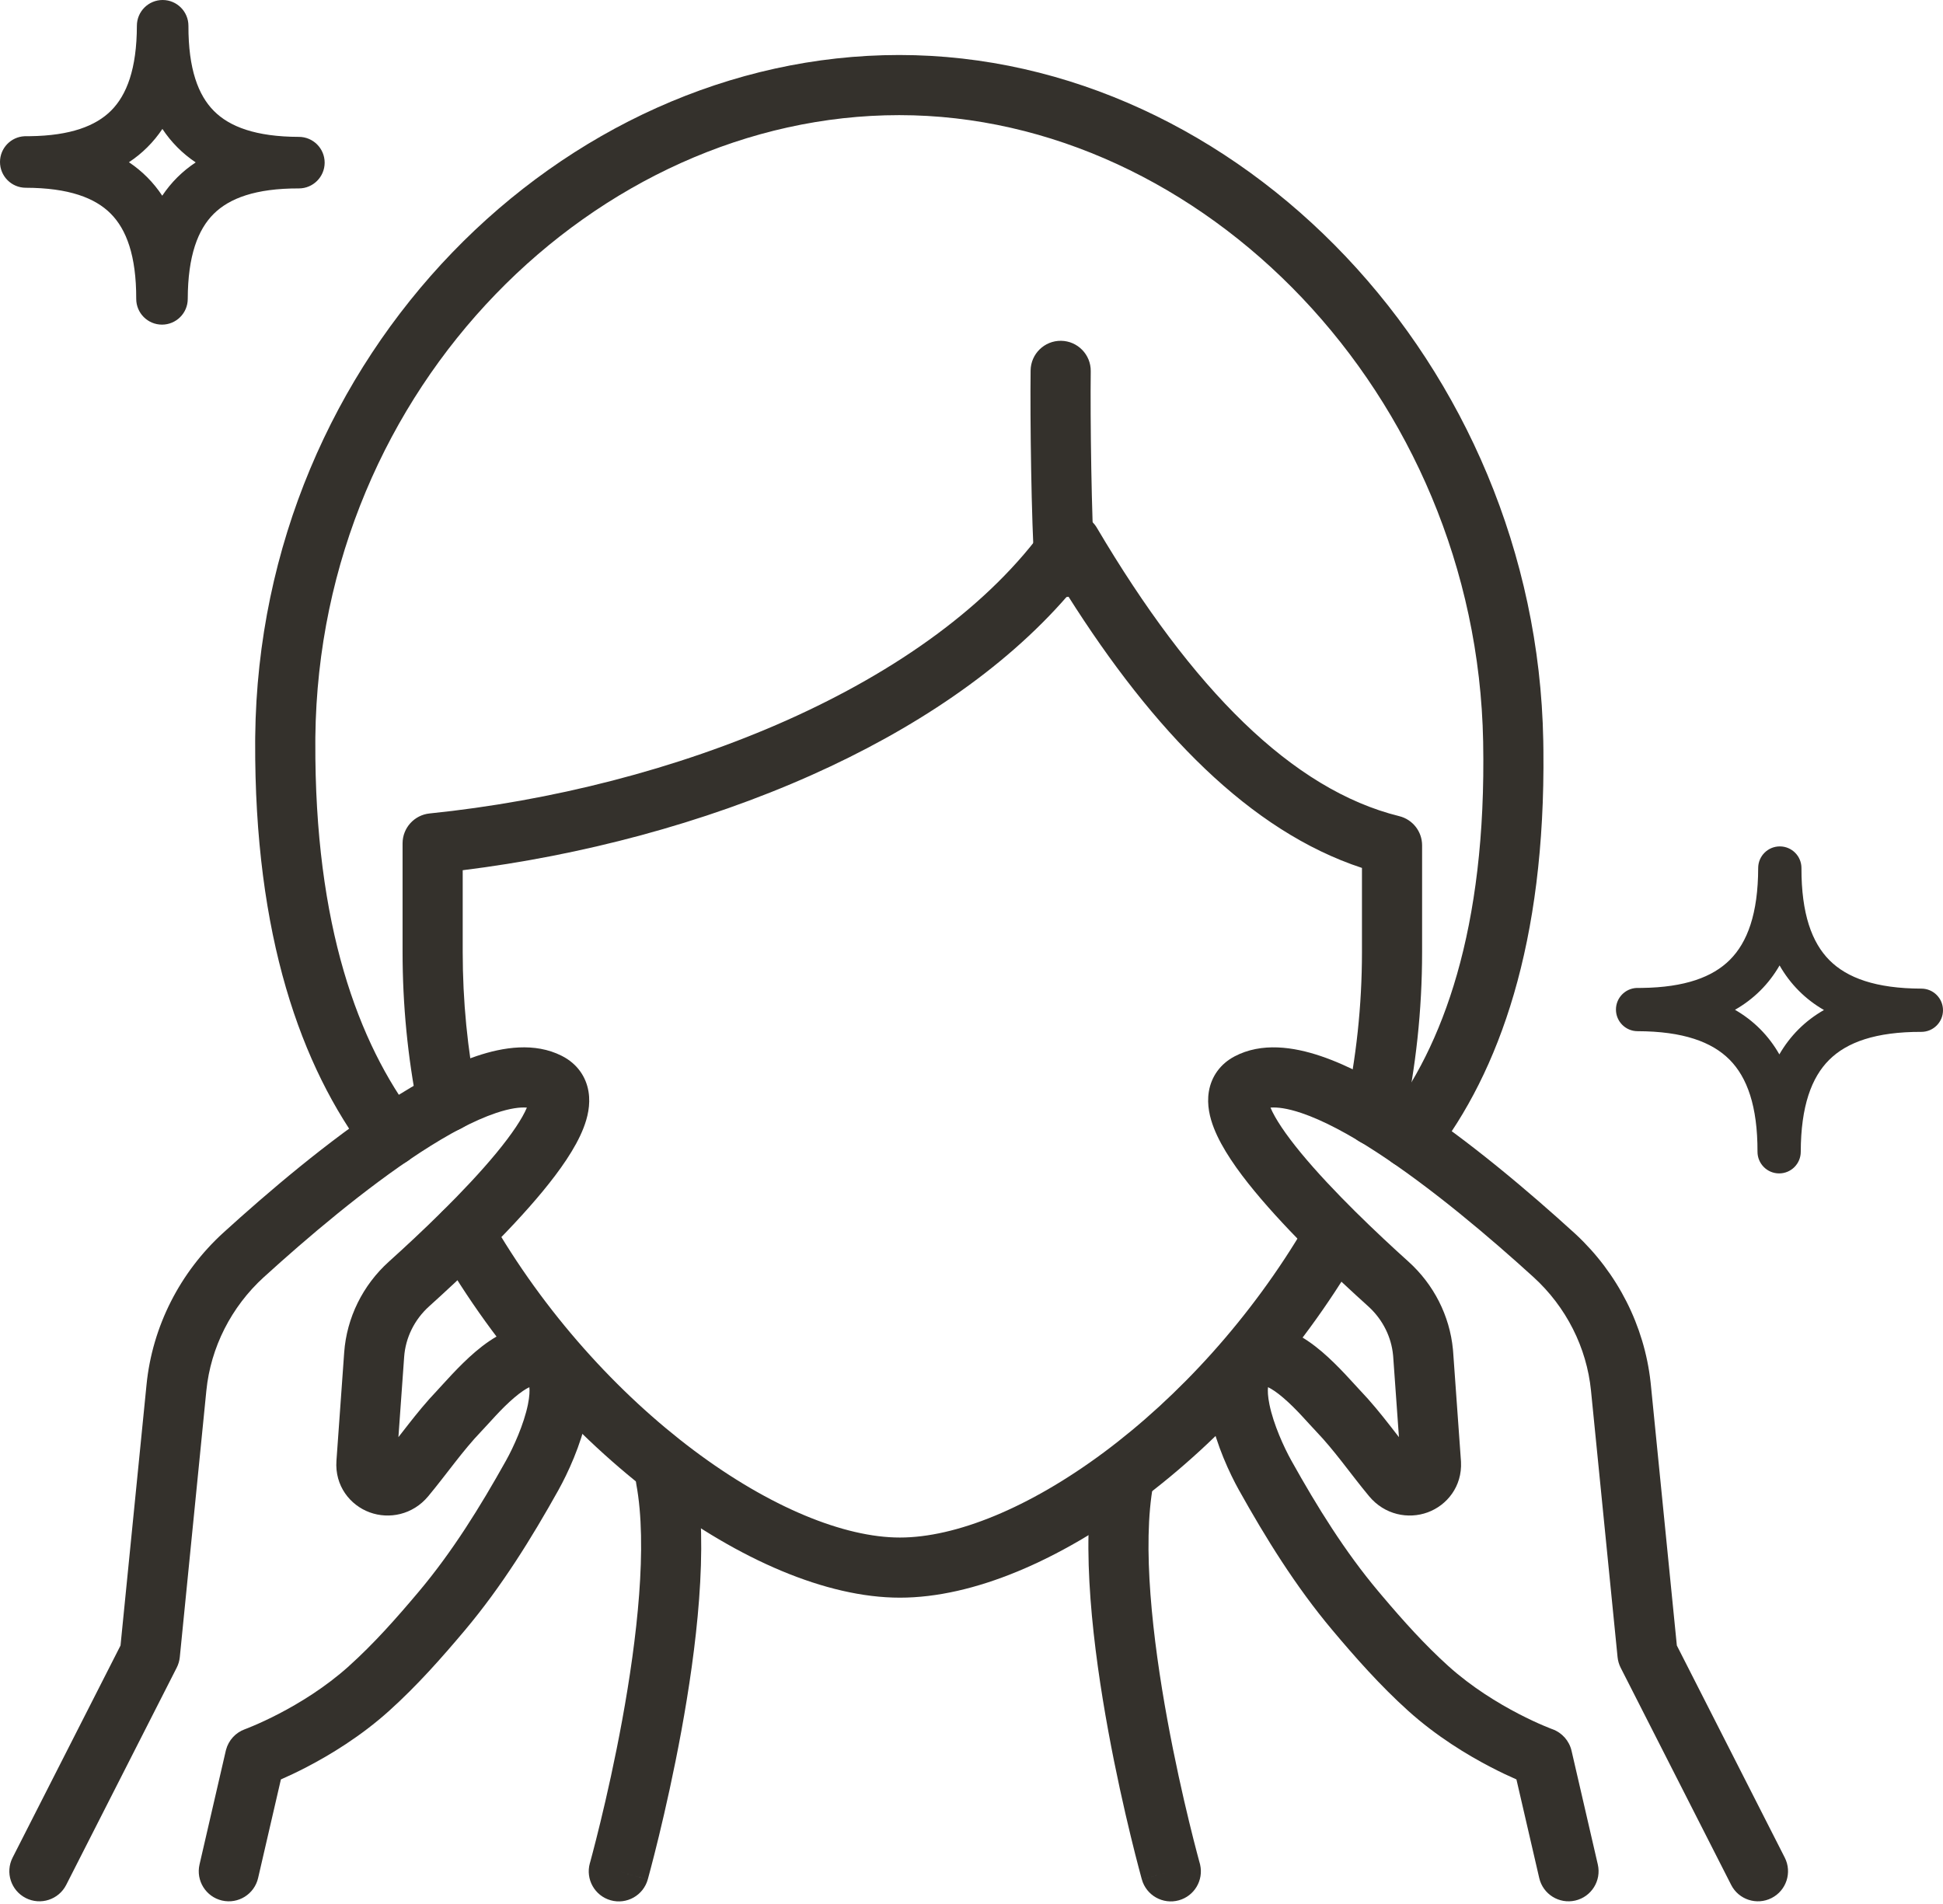
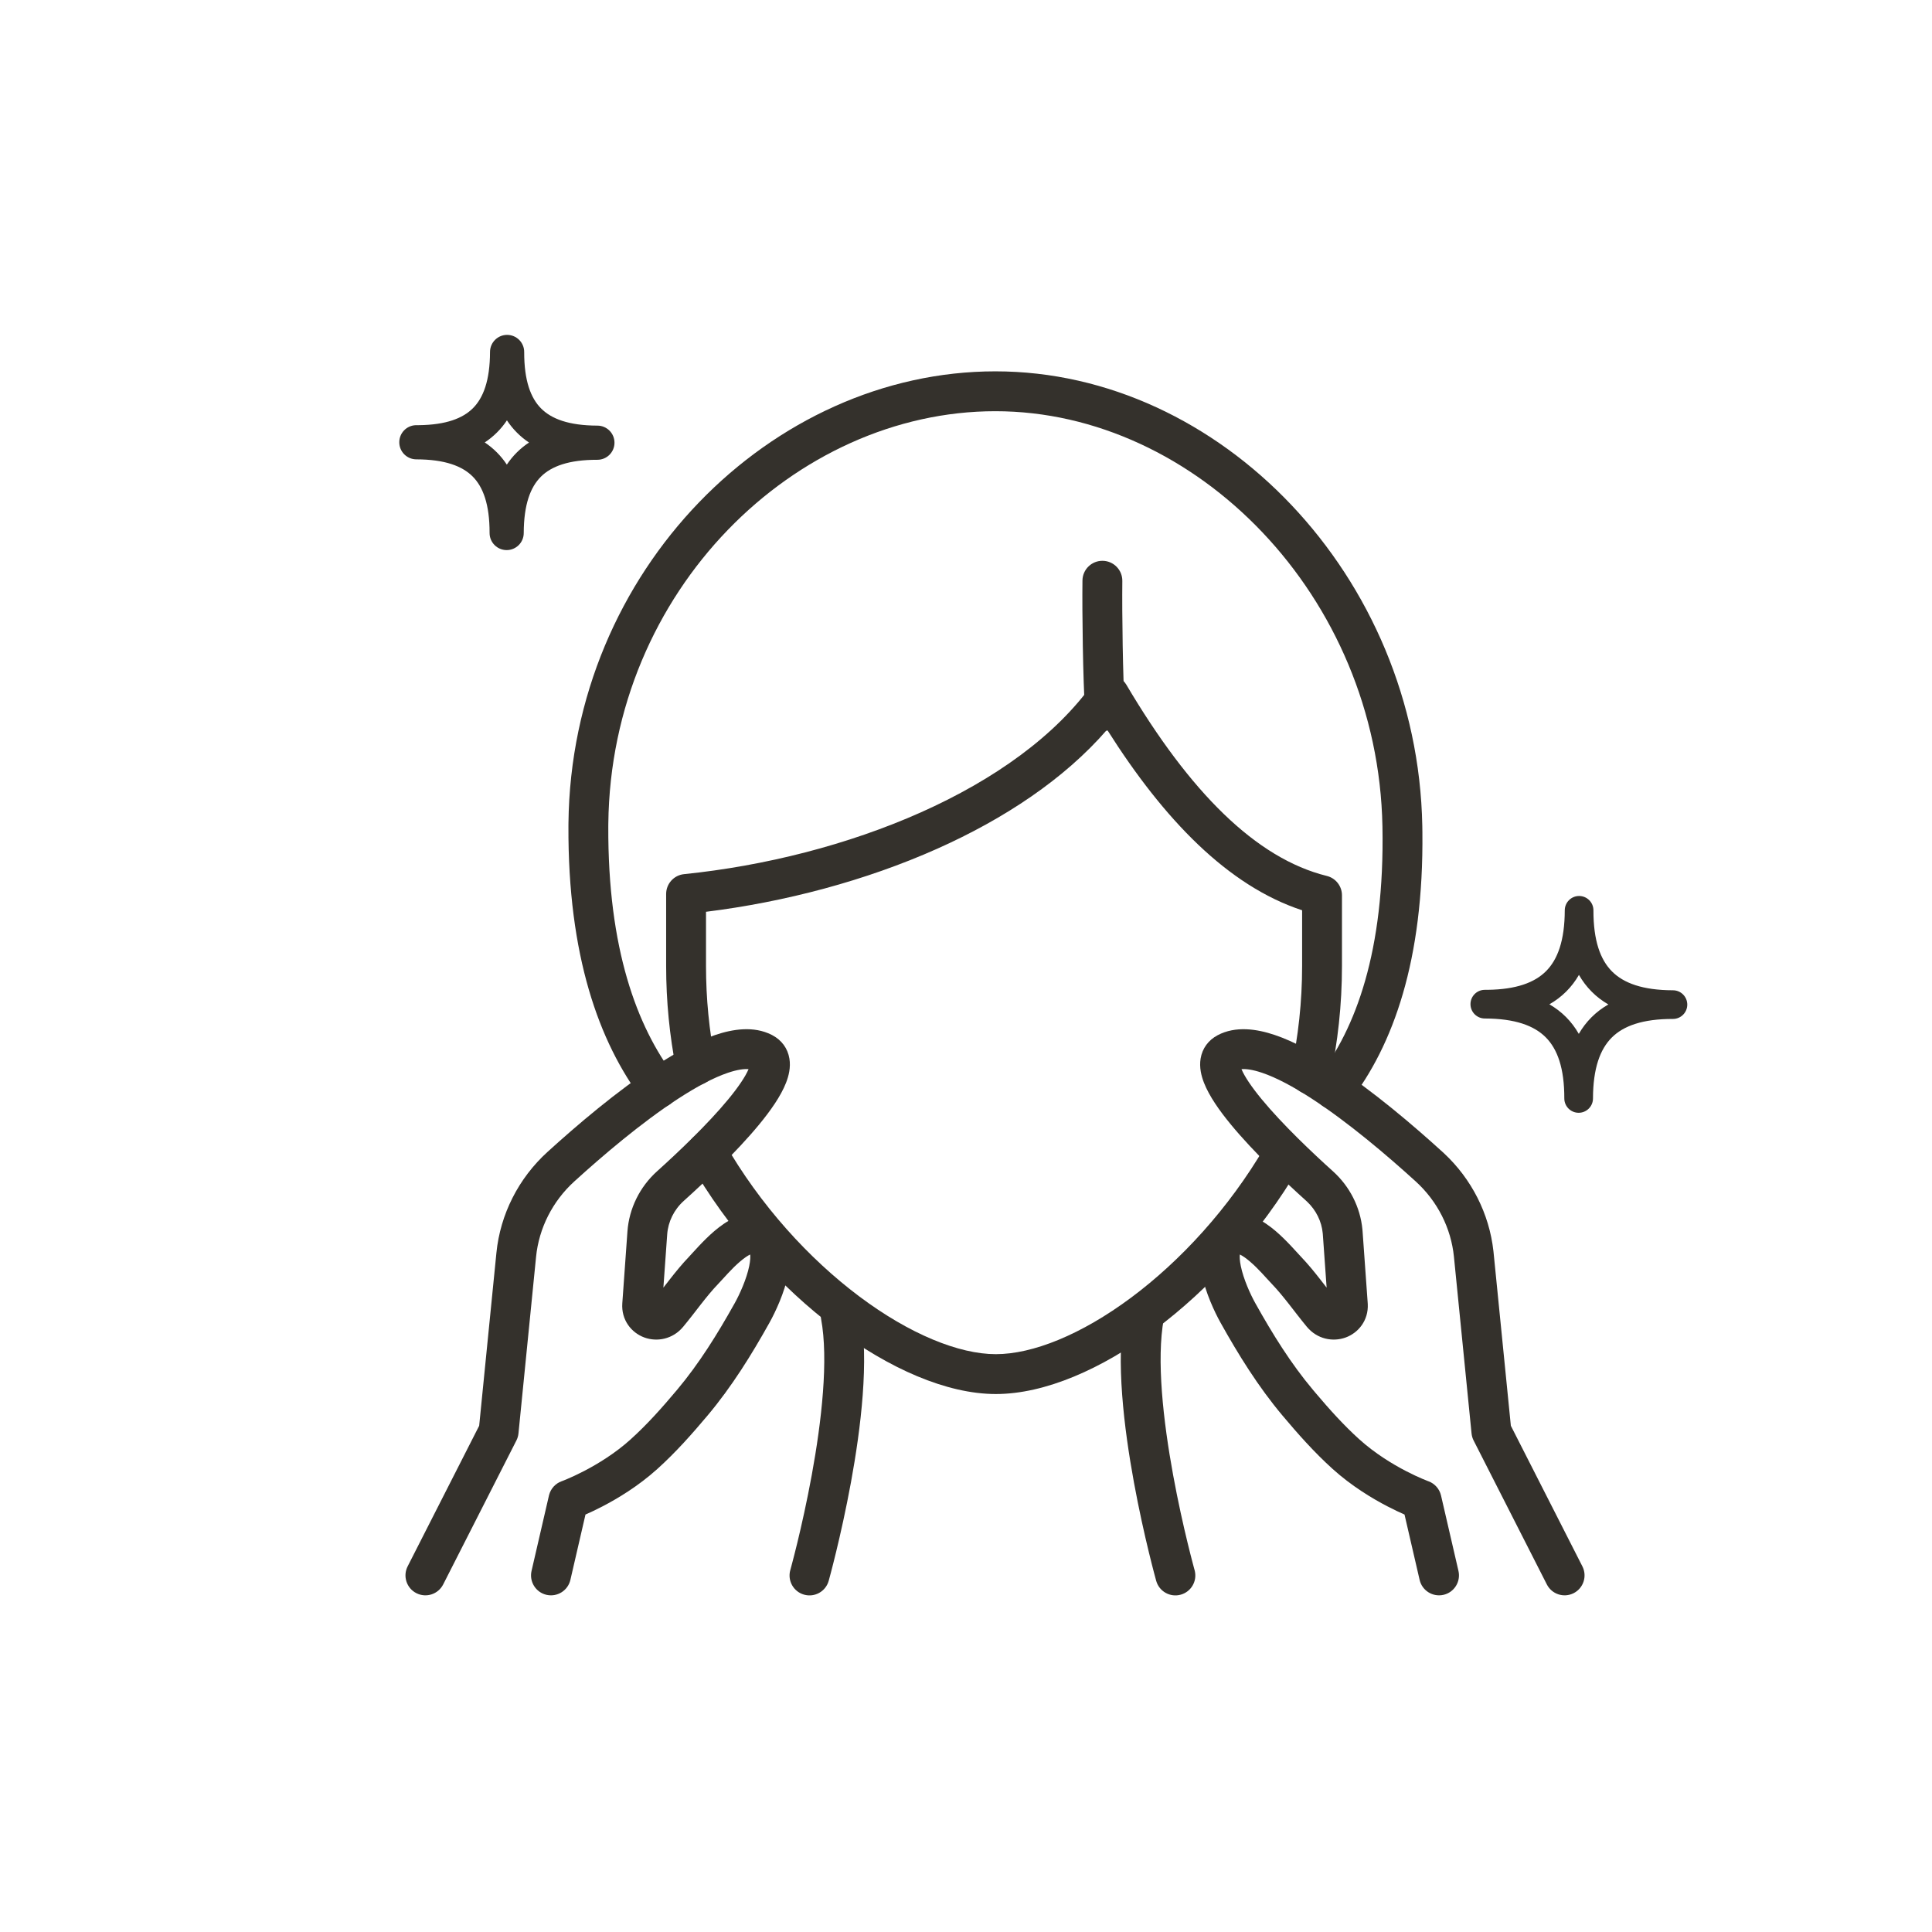
- <svg xmlns="http://www.w3.org/2000/svg" width="100" height="98" viewBox="0 0 100 98" fill="none">
-   <path d="M91.604 43.565C92.219 43.566 92.716 44.066 92.715 44.68C92.709 47.029 93.249 48.512 94.155 49.422C95.06 50.332 96.54 50.879 98.889 50.885C99.504 50.886 100.001 51.386 100 52.001C99.998 52.615 99.499 53.112 98.884 53.111C96.535 53.105 95.052 53.646 94.142 54.551C93.232 55.457 92.685 56.937 92.679 59.286C92.678 59.9 92.178 60.398 91.564 60.396C90.949 60.395 90.452 59.895 90.453 59.28C90.459 56.931 89.918 55.449 89.013 54.539C88.107 53.629 86.628 53.081 84.278 53.076C83.664 53.074 83.166 52.575 83.168 51.96C83.169 51.365 83.638 50.879 84.226 50.851L84.284 50.85L84.501 50.849C86.725 50.821 88.144 50.287 89.025 49.409C89.936 48.504 90.483 47.024 90.488 44.675C90.49 44.06 90.989 43.563 91.604 43.565ZM91.589 49.691C91.315 50.166 90.985 50.6 90.596 50.987C90.206 51.375 89.771 51.702 89.294 51.975C89.77 52.249 90.203 52.579 90.591 52.968C90.978 53.358 91.306 53.793 91.578 54.27C91.853 53.794 92.183 53.361 92.572 52.973C92.961 52.586 93.396 52.258 93.873 51.986C93.397 51.711 92.964 51.382 92.577 50.992C92.189 50.603 91.862 50.168 91.589 49.691Z" fill="#34312C" />
-   <path d="M8.375 3.78761e-06C9.107 0.002 9.699 0.597 9.698 1.33C9.692 3.556 10.205 4.904 11.01 5.712C11.814 6.521 13.159 7.04 15.385 7.045C16.118 7.047 16.71 7.642 16.709 8.375C16.707 9.107 16.111 9.7 15.379 9.698C13.153 9.693 11.805 10.205 10.996 11.01C10.188 11.814 9.669 13.159 9.663 15.385C9.662 16.118 9.067 16.71 8.334 16.709C7.601 16.707 7.009 16.112 7.011 15.379C7.016 13.153 6.503 11.805 5.699 10.997C4.894 10.188 3.549 9.669 1.323 9.664C0.591 9.662 -0.002 9.067 3.63752e-06 8.334C0.002 7.624 0.56 7.046 1.261 7.012L1.33 7.011L1.536 7.01C3.64 6.984 4.929 6.478 5.712 5.699C6.521 4.894 7.04 3.549 7.045 1.323C7.047 0.591 7.642 -0.002 8.375 3.78761e-06ZM8.358 6.636C8.132 6.974 7.875 7.289 7.583 7.579C7.292 7.87 6.975 8.126 6.636 8.35C6.974 8.576 7.289 8.834 7.579 9.125C7.87 9.417 8.125 9.734 8.35 10.073C8.576 9.735 8.834 9.419 9.125 9.129C9.417 8.839 9.733 8.583 10.072 8.359C9.734 8.133 9.419 7.875 9.129 7.583C8.839 7.292 8.583 6.975 8.358 6.636Z" fill="#34312C" />
-   <path d="M46.28 2.831C63.736 2.831 79.066 18.735 79.427 38.12L79.434 38.596C79.543 48.54 77.168 55.158 73.781 59.531C73.258 60.207 72.286 60.331 71.61 59.807C70.935 59.284 70.811 58.312 71.334 57.636C74.237 53.888 76.514 47.876 76.333 38.177C75.999 20.267 61.844 5.926 46.28 5.926C30.749 5.926 16.427 19.841 16.23 37.943L16.229 38.156C16.184 47.679 18.462 53.705 21.357 57.539C21.872 58.221 21.737 59.191 21.055 59.706C20.373 60.221 19.402 60.086 18.887 59.404C15.491 54.906 13.087 48.17 13.133 38.141L13.135 37.91C13.349 18.246 28.921 2.831 46.28 2.831Z" fill="#34312C" />
-   <path d="M70.096 48.995V44.673C64.338 42.779 59.371 37.641 54.955 30.653C51.629 34.492 46.962 37.575 41.768 39.894C36.193 42.383 29.916 44.034 23.814 44.791V48.995C23.814 51.536 24.062 54.023 24.533 56.411C24.699 57.249 24.154 58.063 23.315 58.229C22.477 58.394 21.663 57.849 21.497 57.011C20.986 54.425 20.719 51.737 20.719 48.995V43.409C20.719 42.615 21.32 41.95 22.109 41.869C28.347 41.232 34.836 39.599 40.506 37.068C46.193 34.529 50.947 31.137 53.857 27.052L53.886 27.012C54.192 26.61 54.676 26.382 55.183 26.404C55.706 26.426 56.183 26.711 56.45 27.162C61.36 35.471 66.508 40.647 72.014 42.008C72.705 42.178 73.191 42.798 73.191 43.51V48.995C73.191 51.998 72.869 54.937 72.26 57.747C72.079 58.582 71.255 59.112 70.419 58.931C69.584 58.75 69.054 57.926 69.235 57.091C69.797 54.497 70.096 51.778 70.096 48.995Z" fill="#34312C" />
-   <path d="M54.608 17.541C55.462 17.552 56.147 18.253 56.137 19.107C56.108 21.559 56.175 26.673 56.334 29.081C56.391 29.934 55.745 30.671 54.892 30.727C54.039 30.784 53.302 30.138 53.246 29.285C53.079 26.763 53.012 21.559 53.042 19.071C53.052 18.216 53.753 17.531 54.608 17.541Z" fill="#34312C" />
-   <path d="M33.983 74.581C34.823 74.424 35.632 74.977 35.789 75.817C36.497 79.596 35.834 84.907 35.068 89.09C34.677 91.22 34.246 93.126 33.913 94.5C33.746 95.187 33.604 95.743 33.502 96.128C33.452 96.321 33.411 96.471 33.383 96.574C33.369 96.625 33.358 96.665 33.351 96.692C33.347 96.706 33.344 96.716 33.342 96.724C33.341 96.727 33.341 96.73 33.34 96.732C33.34 96.733 33.339 96.734 33.339 96.735C33.339 96.735 33.339 96.735 33.339 96.735C33.339 96.736 33.339 96.736 31.849 96.319L33.339 96.736C33.108 97.559 32.254 98.039 31.431 97.809C30.608 97.578 30.128 96.724 30.358 95.901C30.358 95.901 30.359 95.901 30.359 95.9C30.359 95.899 30.36 95.897 30.36 95.894C30.362 95.889 30.364 95.88 30.368 95.868C30.374 95.845 30.384 95.809 30.397 95.762C30.423 95.666 30.461 95.525 30.509 95.341C30.606 94.972 30.744 94.436 30.905 93.77C31.229 92.437 31.646 90.59 32.023 88.532C32.791 84.341 33.338 79.543 32.747 76.387C32.59 75.547 33.143 74.738 33.983 74.581Z" fill="#34312C" />
-   <path d="M56.317 75.817C56.474 74.977 57.282 74.424 58.123 74.581C58.963 74.738 59.516 75.547 59.359 76.387C58.768 79.543 59.315 84.341 60.083 88.532C60.46 90.59 60.877 92.437 61.201 93.77C61.362 94.436 61.5 94.972 61.597 95.341C61.645 95.525 61.683 95.666 61.709 95.762C61.722 95.809 61.732 95.845 61.738 95.868C61.742 95.88 61.744 95.889 61.745 95.894C61.746 95.897 61.747 95.899 61.747 95.9L61.748 95.901L61.767 95.979C61.948 96.777 61.472 97.586 60.675 97.809C59.852 98.039 58.998 97.559 58.767 96.736L60.257 96.319C58.767 96.736 58.767 96.736 58.767 96.735C58.767 96.735 58.767 96.735 58.767 96.735C58.767 96.734 58.766 96.733 58.766 96.732C58.766 96.73 58.765 96.727 58.764 96.724C58.762 96.716 58.759 96.706 58.755 96.692C58.748 96.665 58.737 96.625 58.723 96.574C58.695 96.471 58.654 96.321 58.604 96.128C58.502 95.743 58.36 95.187 58.193 94.5C57.86 93.126 57.428 91.22 57.038 89.09C56.272 84.907 55.609 79.596 56.317 75.817Z" fill="#34312C" />
-   <path d="M23.1 62.096C23.842 61.672 24.787 61.93 25.212 62.672C28.015 67.577 31.816 71.73 35.7 74.644C39.626 77.589 43.456 79.138 46.315 79.138C49.179 79.138 52.953 77.625 56.819 74.749C60.647 71.9 64.397 67.836 67.215 63.022C67.647 62.284 68.595 62.036 69.333 62.468C70.07 62.9 70.318 63.848 69.886 64.585C66.858 69.759 62.827 74.136 58.667 77.231C54.545 80.298 50.124 82.233 46.315 82.233C42.499 82.233 38.016 80.251 33.843 77.119C29.627 73.957 25.542 69.486 22.525 64.208C22.101 63.466 22.358 62.52 23.1 62.096Z" fill="#34312C" />
-   <path d="M12.604 89.004C12.604 89.004 12.604 89.004 12.605 89.004H12.605C12.608 89.003 12.614 89.001 12.623 88.997C12.64 88.991 12.669 88.98 12.709 88.964C12.788 88.933 12.909 88.885 13.064 88.818C13.376 88.686 13.823 88.483 14.349 88.21C15.411 87.659 16.755 86.84 17.957 85.757L17.957 85.756C19.253 84.59 20.413 83.279 21.566 81.908C23.278 79.871 24.704 77.575 26.042 75.179C26.427 74.489 26.962 73.312 27.17 72.293C27.256 71.872 27.265 71.578 27.244 71.399C27.048 71.491 26.787 71.666 26.473 71.933C25.778 72.524 25.224 73.199 24.749 73.694L24.749 73.694C24.292 74.171 23.865 74.696 23.421 75.263C22.992 75.811 22.52 76.436 22.041 77.011C21.241 77.974 20.021 78.206 19.027 77.842C18.021 77.474 17.223 76.48 17.316 75.182L17.714 69.614L17.714 69.613C17.843 67.825 18.672 66.145 20.017 64.935C21.591 63.518 23.922 61.316 25.55 59.341C26.348 58.373 26.881 57.572 27.117 57.009C26.78 56.981 26.267 57.037 25.518 57.29C24.413 57.663 23.092 58.367 21.659 59.299C18.805 61.155 15.778 63.734 13.587 65.728L13.586 65.728C11.896 67.266 10.842 69.361 10.621 71.572L9.254 85.291C9.235 85.482 9.181 85.668 9.093 85.839L3.408 97.016C3.02 97.777 2.088 98.081 1.327 97.693C0.565 97.306 0.261 96.374 0.649 95.612L6.203 84.695L7.542 71.265V71.264C7.84 68.281 9.256 65.484 11.504 63.439C13.733 61.411 16.906 58.698 19.972 56.704C21.5 55.711 23.069 54.85 24.527 54.357C25.905 53.892 27.517 53.642 28.904 54.341L28.97 54.376L28.97 54.376C29.688 54.755 30.159 55.398 30.289 56.187C30.403 56.876 30.234 57.538 30.031 58.059C29.624 59.107 28.811 60.25 27.939 61.309C26.156 63.472 23.68 65.802 22.088 67.236L22.087 67.237C21.328 67.919 20.871 68.857 20.801 69.835L20.505 73.971C20.659 73.773 20.817 73.568 20.984 73.356C21.444 72.767 21.948 72.145 22.514 71.554L22.514 71.553C22.788 71.267 23.615 70.301 24.467 69.576C24.906 69.203 25.446 68.806 26.043 68.545C26.634 68.287 27.46 68.089 28.327 68.404H28.328C28.329 68.405 28.33 68.406 28.332 68.406C28.333 68.406 28.334 68.407 28.336 68.407H28.336C29.4 68.795 29.993 69.626 30.223 70.524C30.431 71.338 30.349 72.198 30.202 72.914C29.905 74.365 29.209 75.854 28.745 76.686L28.745 76.687C27.368 79.153 25.831 81.643 23.935 83.9L23.935 83.9C22.758 85.299 21.487 86.743 20.029 88.056C18.568 89.373 16.98 90.331 15.776 90.957C15.261 91.224 14.809 91.434 14.457 91.588L13.284 96.662C13.092 97.495 12.261 98.014 11.428 97.822C10.596 97.629 10.077 96.798 10.269 95.966L11.621 90.111L11.633 90.064C11.763 89.574 12.125 89.177 12.604 89.004ZM12.603 89.004C12.603 89.005 12.602 89.005 12.602 89.005C12.602 89.005 12.602 89.005 12.603 89.004H12.603Z" fill="#34312C" />
-   <path d="M79.9 89.004C80.394 89.183 80.763 89.6 80.882 90.111L82.234 95.965C82.426 96.798 81.907 97.629 81.075 97.822C80.242 98.014 79.411 97.495 79.219 96.662L78.046 91.588C77.694 91.434 77.242 91.224 76.727 90.956C75.522 90.331 73.935 89.372 72.474 88.056L72.474 88.056C71.017 86.742 69.746 85.299 68.57 83.9L68.57 83.9C66.673 81.643 65.136 79.152 63.76 76.687L63.759 76.686C63.295 75.854 62.599 74.365 62.302 72.914C62.156 72.198 62.073 71.338 62.282 70.524C62.512 69.624 63.108 68.791 64.177 68.404V68.404C65.045 68.089 65.87 68.287 66.461 68.545C67.059 68.806 67.599 69.203 68.038 69.576C68.889 70.301 69.716 71.267 69.99 71.553L69.991 71.553C70.557 72.145 71.061 72.767 71.521 73.356C71.687 73.568 71.846 73.772 71.999 73.971L71.704 69.835L71.696 69.744C71.608 68.83 71.181 67.957 70.487 67.301L70.417 67.236C68.824 65.802 66.348 63.472 64.566 61.309C63.693 60.25 62.881 59.107 62.474 58.059C62.271 57.538 62.102 56.876 62.215 56.187C62.345 55.398 62.817 54.755 63.534 54.376L63.535 54.375C64.936 53.635 66.578 53.885 67.977 54.357C69.435 54.85 71.005 55.711 72.532 56.704C75.599 58.698 78.772 61.41 81.001 63.439L81.106 63.535C83.258 65.539 84.626 68.24 84.948 71.124L84.963 71.264V71.264L86.302 84.695L91.856 95.612C92.243 96.374 91.94 97.306 91.178 97.693C90.416 98.081 89.484 97.777 89.097 97.016L83.411 85.839C83.324 85.668 83.27 85.482 83.251 85.291L81.883 71.572C81.662 69.361 80.609 67.266 78.918 65.728L78.918 65.728C76.727 63.734 73.7 61.155 70.845 59.299C69.412 58.367 68.091 57.663 66.987 57.29C66.238 57.037 65.725 56.981 65.388 57.009C65.624 57.572 66.156 58.373 66.954 59.341C68.583 61.316 70.914 63.519 72.488 64.936H72.488C73.789 66.107 74.61 67.719 74.777 69.446L74.791 69.613L74.791 69.614L75.189 75.182L75.193 75.243C75.257 76.51 74.468 77.48 73.478 77.842C72.483 78.206 71.263 77.974 70.463 77.011V77.011C69.984 76.436 69.513 75.811 69.084 75.263C68.639 74.695 68.212 74.171 67.755 73.694V73.694C67.281 73.198 66.726 72.524 66.032 71.933C65.718 71.666 65.457 71.491 65.261 71.399C65.24 71.578 65.248 71.872 65.335 72.293C65.543 73.312 66.078 74.489 66.463 75.179H66.463C67.8 77.575 69.226 79.871 70.939 81.908L71.155 82.164C72.237 83.443 73.333 84.663 74.546 85.757H74.546C75.748 86.84 77.092 87.658 78.154 88.21C78.68 88.483 79.127 88.686 79.439 88.818C79.594 88.885 79.715 88.933 79.794 88.964C79.834 88.98 79.863 88.99 79.88 88.997C79.889 89 79.895 89.003 79.898 89.004C79.899 89.004 79.899 89.004 79.899 89.004C79.9 89.004 79.901 89.005 79.901 89.005C79.901 89.005 79.9 89.004 79.9 89.004ZM72.843 75.033L72.844 75.033C72.843 75.033 72.843 75.032 72.843 75.032L72.843 75.033Z" fill="#34312C" />
+ <svg xmlns="http://www.w3.org/2000/svg" width="150" height="150" viewBox="0 0 150 150" fill="none">
+   <path d="M122.604 69.564C123.219 69.566 123.716 70.066 123.714 70.68C123.709 73.029 124.249 74.512 125.155 75.422C126.06 76.332 127.54 76.879 129.889 76.885C130.504 76.886 131.001 77.386 131 78.001C130.998 78.615 130.499 79.112 129.884 79.111C127.535 79.106 126.052 79.646 125.142 80.551C124.232 81.457 123.685 82.936 123.679 85.286C123.678 85.9 123.178 86.398 122.564 86.396C121.949 86.395 121.452 85.895 121.453 85.28C121.459 82.931 120.918 81.449 120.013 80.539C119.107 79.629 117.628 79.081 115.278 79.076C114.664 79.074 114.167 78.575 114.168 77.96C114.169 77.365 114.638 76.879 115.226 76.851L115.284 76.85L115.501 76.849C117.725 76.821 119.144 76.287 120.026 75.409C120.936 74.504 121.483 73.024 121.488 70.675C121.49 70.06 121.989 69.563 122.604 69.564ZM122.589 75.691C122.315 76.166 121.985 76.6 121.596 76.987C121.206 77.375 120.771 77.702 120.294 77.975C120.77 78.249 121.203 78.579 121.591 78.968C121.978 79.358 122.306 79.793 122.578 80.27C122.853 79.794 123.182 79.361 123.572 78.973C123.961 78.586 124.396 78.258 124.873 77.986C124.397 77.711 123.964 77.382 123.577 76.992C123.189 76.603 122.862 76.168 122.589 75.691Z" fill="#34312C" />
+   <path d="M39.374 26C40.107 26.002 40.7 26.597 40.698 27.33C40.693 29.556 41.205 30.904 42.01 31.712C42.814 32.521 44.159 33.04 46.385 33.045C47.118 33.047 47.71 33.642 47.709 34.375C47.707 35.107 47.111 35.7 46.379 35.698C44.153 35.693 42.805 36.205 41.996 37.01C41.188 37.814 40.669 39.159 40.663 41.385C40.662 42.118 40.067 42.711 39.334 42.709C38.602 42.707 38.009 42.112 38.011 41.379C38.016 39.153 37.503 37.805 36.699 36.997C35.894 36.188 34.549 35.669 32.323 35.664C31.591 35.662 30.998 35.067 31 34.334C31.002 33.624 31.56 33.046 32.261 33.012L32.33 33.011L32.536 33.01C34.64 32.984 35.929 32.478 36.712 31.699C37.521 30.895 38.04 29.549 38.045 27.323C38.047 26.591 38.642 25.998 39.374 26ZM39.358 32.636C39.132 32.974 38.875 33.289 38.583 33.579C38.292 33.87 37.975 34.126 37.636 34.35C37.974 34.576 38.289 34.834 38.579 35.125C38.87 35.417 39.126 35.733 39.35 36.073C39.576 35.735 39.834 35.419 40.125 35.129C40.417 34.839 40.733 34.583 41.072 34.358C40.734 34.133 40.419 33.875 40.129 33.583C39.839 33.292 39.583 32.975 39.358 32.636Z" fill="#34312C" />
+   <path d="M77.28 28.831C94.736 28.831 110.066 44.736 110.427 64.12L110.434 64.596C110.543 74.54 108.168 81.158 104.781 85.531C104.258 86.207 103.286 86.331 102.61 85.807C101.935 85.284 101.811 84.312 102.334 83.636C105.237 79.888 107.514 73.876 107.333 64.177C106.999 46.267 92.844 31.926 77.28 31.926C61.749 31.926 47.427 45.841 47.23 63.943L47.228 64.156C47.184 73.679 49.462 79.705 52.357 83.539C52.872 84.221 52.737 85.191 52.055 85.706C51.373 86.221 50.402 86.086 49.887 85.404C46.491 80.906 44.087 74.17 44.133 64.141L44.135 63.91C44.349 44.246 59.921 28.831 77.28 28.831Z" fill="#34312C" />
+   <path d="M101.096 74.995V70.674C95.338 68.78 90.371 63.641 85.955 56.653C82.629 60.492 77.962 63.575 72.768 65.894C67.193 68.383 60.916 70.035 54.814 70.791V74.995C54.814 77.536 55.062 80.024 55.533 82.411C55.699 83.25 55.154 84.064 54.315 84.229C53.477 84.395 52.663 83.849 52.497 83.011C51.986 80.425 51.719 77.737 51.719 74.995V69.409C51.719 68.615 52.319 67.95 53.109 67.869C59.347 67.233 65.836 65.599 71.506 63.068C77.193 60.529 81.947 57.138 84.857 53.052L84.886 53.013C85.192 52.611 85.676 52.382 86.183 52.404C86.706 52.426 87.183 52.712 87.45 53.163C92.36 61.471 97.508 66.647 103.014 68.008C103.705 68.178 104.19 68.798 104.19 69.51V74.995C104.19 77.998 103.869 80.937 103.26 83.747C103.079 84.582 102.255 85.112 101.419 84.931C100.584 84.75 100.054 83.926 100.235 83.091C100.797 80.497 101.096 77.778 101.096 74.995Z" fill="#34312C" />
+   <path d="M85.608 43.541C86.462 43.551 87.147 44.252 87.137 45.107C87.108 47.559 87.175 52.673 87.334 55.081C87.391 55.934 86.745 56.671 85.892 56.727C85.04 56.783 84.302 56.138 84.246 55.285C84.079 52.762 84.012 47.559 84.042 45.07C84.052 44.216 84.753 43.531 85.608 43.541Z" fill="#34312C" />
+   <path d="M64.983 100.581C65.823 100.424 66.632 100.978 66.789 101.818C67.497 105.597 66.834 110.907 66.068 115.091C65.677 117.22 65.246 119.127 64.913 120.5C64.746 121.188 64.604 121.743 64.502 122.129C64.452 122.321 64.411 122.472 64.383 122.574C64.369 122.626 64.359 122.665 64.351 122.693C64.347 122.706 64.344 122.717 64.342 122.724C64.341 122.728 64.341 122.731 64.34 122.733C64.34 122.734 64.339 122.735 64.339 122.735C64.339 122.735 64.339 122.736 64.339 122.736C64.339 122.736 64.339 122.736 62.849 122.319L64.339 122.736C64.109 123.559 63.254 124.04 62.431 123.809C61.608 123.579 61.128 122.725 61.358 121.902C61.358 121.902 61.359 121.901 61.359 121.901C61.359 121.9 61.36 121.898 61.36 121.895C61.362 121.889 61.364 121.881 61.368 121.869C61.374 121.846 61.384 121.81 61.397 121.762C61.423 121.667 61.461 121.525 61.509 121.341C61.606 120.973 61.744 120.437 61.906 119.771C62.229 118.438 62.646 116.59 63.023 114.533C63.791 110.342 64.338 105.544 63.747 102.387C63.59 101.547 64.143 100.739 64.983 100.581Z" fill="#34312C" />
+   <path d="M87.317 101.818C87.474 100.978 88.282 100.424 89.123 100.581C89.963 100.739 90.516 101.547 90.359 102.387C89.768 105.544 90.315 110.342 91.083 114.533C91.46 116.59 91.877 118.438 92.201 119.771C92.362 120.437 92.5 120.973 92.597 121.341C92.645 121.525 92.683 121.667 92.709 121.762C92.722 121.81 92.732 121.846 92.738 121.869C92.742 121.881 92.744 121.889 92.746 121.895C92.746 121.898 92.747 121.9 92.747 121.901L92.748 121.902L92.767 121.979C92.948 122.778 92.472 123.586 91.674 123.809C90.852 124.04 89.998 123.559 89.767 122.736L91.257 122.319C89.767 122.736 89.767 122.736 89.767 122.736C89.767 122.736 89.767 122.735 89.767 122.735C89.766 122.735 89.766 122.734 89.766 122.733C89.766 122.731 89.765 122.728 89.764 122.724C89.762 122.717 89.759 122.706 89.755 122.693C89.748 122.665 89.737 122.626 89.723 122.574C89.695 122.472 89.654 122.321 89.604 122.129C89.502 121.743 89.36 121.188 89.193 120.5C88.86 119.127 88.428 117.22 88.038 115.091C87.272 110.907 86.609 105.597 87.317 101.818Z" fill="#34312C" />
+   <path d="M54.1 88.096C54.842 87.672 55.787 87.929 56.212 88.671C59.015 93.577 62.816 97.729 66.7 100.643C70.626 103.589 74.456 105.137 77.315 105.137C80.18 105.137 83.953 103.625 87.819 100.748C91.647 97.9 95.397 93.836 98.215 89.021C98.647 88.284 99.595 88.036 100.333 88.468C101.07 88.9 101.318 89.847 100.886 90.585C97.858 95.759 93.827 100.136 89.667 103.231C85.545 106.298 81.124 108.232 77.315 108.232C73.499 108.232 69.016 106.25 64.843 103.119C60.627 99.957 56.542 95.486 53.525 90.207C53.1 89.465 53.358 88.52 54.1 88.096Z" fill="#34312C" />
+   <path d="M43.603 115.004C43.604 115.004 43.604 115.004 43.605 115.004H43.605C43.608 115.003 43.614 115 43.623 114.997C43.64 114.991 43.669 114.98 43.709 114.964C43.788 114.933 43.909 114.885 44.064 114.818C44.376 114.686 44.823 114.483 45.349 114.21C46.411 113.658 47.755 112.84 48.957 111.757L48.957 111.756C50.253 110.59 51.413 109.28 52.566 107.908C54.278 105.871 55.704 103.575 57.042 101.179C57.427 100.489 57.962 99.312 58.17 98.293C58.256 97.872 58.265 97.578 58.244 97.399C58.048 97.491 57.787 97.666 57.473 97.933C56.778 98.524 56.224 99.199 55.749 99.694L55.749 99.694C55.292 100.171 54.865 100.696 54.421 101.263C53.992 101.811 53.52 102.436 53.041 103.011C52.241 103.974 51.021 104.206 50.027 103.842C49.021 103.474 48.223 102.48 48.316 101.182L48.714 95.614L48.714 95.613C48.843 93.825 49.672 92.145 51.017 90.935C52.591 89.518 54.922 87.316 56.55 85.341C57.348 84.373 57.88 83.572 58.117 83.009C57.78 82.981 57.267 83.037 56.518 83.29C55.413 83.663 54.092 84.367 52.659 85.299C49.805 87.155 46.778 89.734 44.587 91.728L44.587 91.728C42.896 93.266 41.842 95.361 41.621 97.572L40.254 111.291C40.235 111.482 40.181 111.668 40.093 111.839L34.408 123.016C34.02 123.777 33.088 124.081 32.327 123.693C31.565 123.306 31.262 122.374 31.649 121.612L37.203 110.695L38.542 97.265V97.264C38.84 94.281 40.256 91.484 42.504 89.439C44.733 87.411 47.906 84.698 50.972 82.704C52.5 81.711 54.069 80.85 55.528 80.357C56.905 79.892 58.517 79.642 59.904 80.341L59.97 80.376L59.97 80.376C60.688 80.755 61.159 81.398 61.289 82.187C61.403 82.876 61.234 83.538 61.031 84.059C60.624 85.107 59.811 86.25 58.939 87.309C57.156 89.472 54.681 91.802 53.088 93.236L53.087 93.237C52.328 93.919 51.871 94.857 51.801 95.835L51.505 99.971C51.659 99.773 51.817 99.568 51.984 99.356C52.444 98.767 52.947 98.145 53.514 97.554L53.514 97.553C53.788 97.267 54.615 96.301 55.467 95.576C55.906 95.203 56.446 94.806 57.043 94.545C57.634 94.287 58.46 94.089 59.327 94.404H59.328C59.329 94.405 59.33 94.406 59.332 94.406C59.333 94.406 59.334 94.407 59.336 94.407H59.336C60.4 94.795 60.993 95.626 61.223 96.524C61.431 97.338 61.349 98.198 61.202 98.914C60.905 100.365 60.209 101.854 59.745 102.686L59.745 102.687C58.368 105.152 56.831 107.643 54.935 109.9L54.935 109.9C53.758 111.299 52.487 112.743 51.029 114.056C49.568 115.373 47.98 116.331 46.776 116.956C46.261 117.224 45.809 117.434 45.457 117.588L44.285 122.662C44.092 123.495 43.261 124.014 42.428 123.822C41.596 123.629 41.077 122.798 41.269 121.966L42.621 116.111L42.633 116.064C42.763 115.574 43.125 115.177 43.603 115.004ZM43.603 115.005C43.603 115.005 43.602 115.005 43.602 115.005C43.602 115.005 43.602 115.005 43.603 115.005H43.603Z" fill="#34312C" />
+   <path d="M110.9 115.004C111.394 115.183 111.763 115.6 111.881 116.111L113.234 121.965C113.426 122.798 112.907 123.629 112.075 123.822C111.242 124.014 110.411 123.495 110.219 122.662L109.046 117.588C108.694 117.434 108.242 117.224 107.727 116.956C106.522 116.331 104.935 115.372 103.474 114.056L103.474 114.056C102.017 112.742 100.746 111.299 99.57 109.9L99.57 109.9C97.673 107.643 96.136 105.152 94.76 102.687L94.759 102.686C94.295 101.854 93.599 100.365 93.302 98.914C93.156 98.198 93.073 97.338 93.282 96.524C93.512 95.624 94.108 94.791 95.177 94.404V94.404C96.045 94.089 96.87 94.287 97.461 94.545C98.059 94.806 98.599 95.203 99.038 95.576C99.889 96.301 100.716 97.267 100.991 97.553L100.991 97.553C101.557 98.145 102.061 98.767 102.521 99.356C102.687 99.568 102.845 99.772 102.999 99.971L102.704 95.835L102.696 95.744C102.608 94.83 102.181 93.957 101.487 93.301L101.417 93.236C99.824 91.802 97.348 89.472 95.566 87.309C94.693 86.25 93.881 85.107 93.474 84.059C93.271 83.538 93.102 82.876 93.215 82.187C93.345 81.398 93.817 80.755 94.534 80.376L94.535 80.375C95.936 79.635 97.578 79.885 98.977 80.357C100.435 80.85 102.005 81.71 103.532 82.704C106.599 84.698 109.772 87.41 112.001 89.439L112.106 89.535C114.258 91.539 115.626 94.24 115.948 97.124L115.963 97.264V97.264L117.302 110.695L122.856 121.612C123.243 122.374 122.94 123.306 122.178 123.693C121.416 124.081 120.484 123.777 120.097 123.015L114.411 111.839C114.324 111.668 114.27 111.482 114.251 111.291L112.883 97.572C112.662 95.361 111.609 93.266 109.918 91.728L109.918 91.728C107.727 89.734 104.7 87.155 101.845 85.299C100.412 84.367 99.091 83.663 97.987 83.29C97.238 83.037 96.725 82.981 96.388 83.009C96.624 83.572 97.156 84.373 97.954 85.341C99.583 87.316 101.914 89.519 103.488 90.936H103.488C104.789 92.107 105.61 93.719 105.777 95.446L105.791 95.613L105.791 95.614L106.189 101.182L106.193 101.243C106.257 102.51 105.468 103.48 104.478 103.842C103.483 104.206 102.263 103.974 101.463 103.011V103.011C100.985 102.435 100.513 101.811 100.084 101.263C99.639 100.696 99.212 100.171 98.755 99.694V99.694C98.281 99.198 97.726 98.524 97.032 97.933C96.718 97.666 96.457 97.491 96.261 97.399C96.24 97.578 96.248 97.872 96.335 98.293C96.543 99.312 97.078 100.489 97.463 101.179H97.463C98.8 103.575 100.226 105.871 101.939 107.908L102.155 108.164C103.237 109.443 104.333 110.663 105.546 111.757H105.546C106.748 112.84 108.092 113.658 109.154 114.21C109.68 114.483 110.127 114.686 110.439 114.818C110.594 114.885 110.715 114.933 110.794 114.964C110.834 114.98 110.863 114.991 110.88 114.997C110.889 115 110.895 115.003 110.898 115.004C110.899 115.004 110.899 115.004 110.899 115.004C110.9 115.004 110.901 115.005 110.901 115.005C110.901 115.005 110.901 115.005 110.9 115.004ZM103.843 101.033L103.844 101.033C103.843 101.033 103.843 101.032 103.843 101.032L103.843 101.033Z" fill="#34312C" />
</svg>
